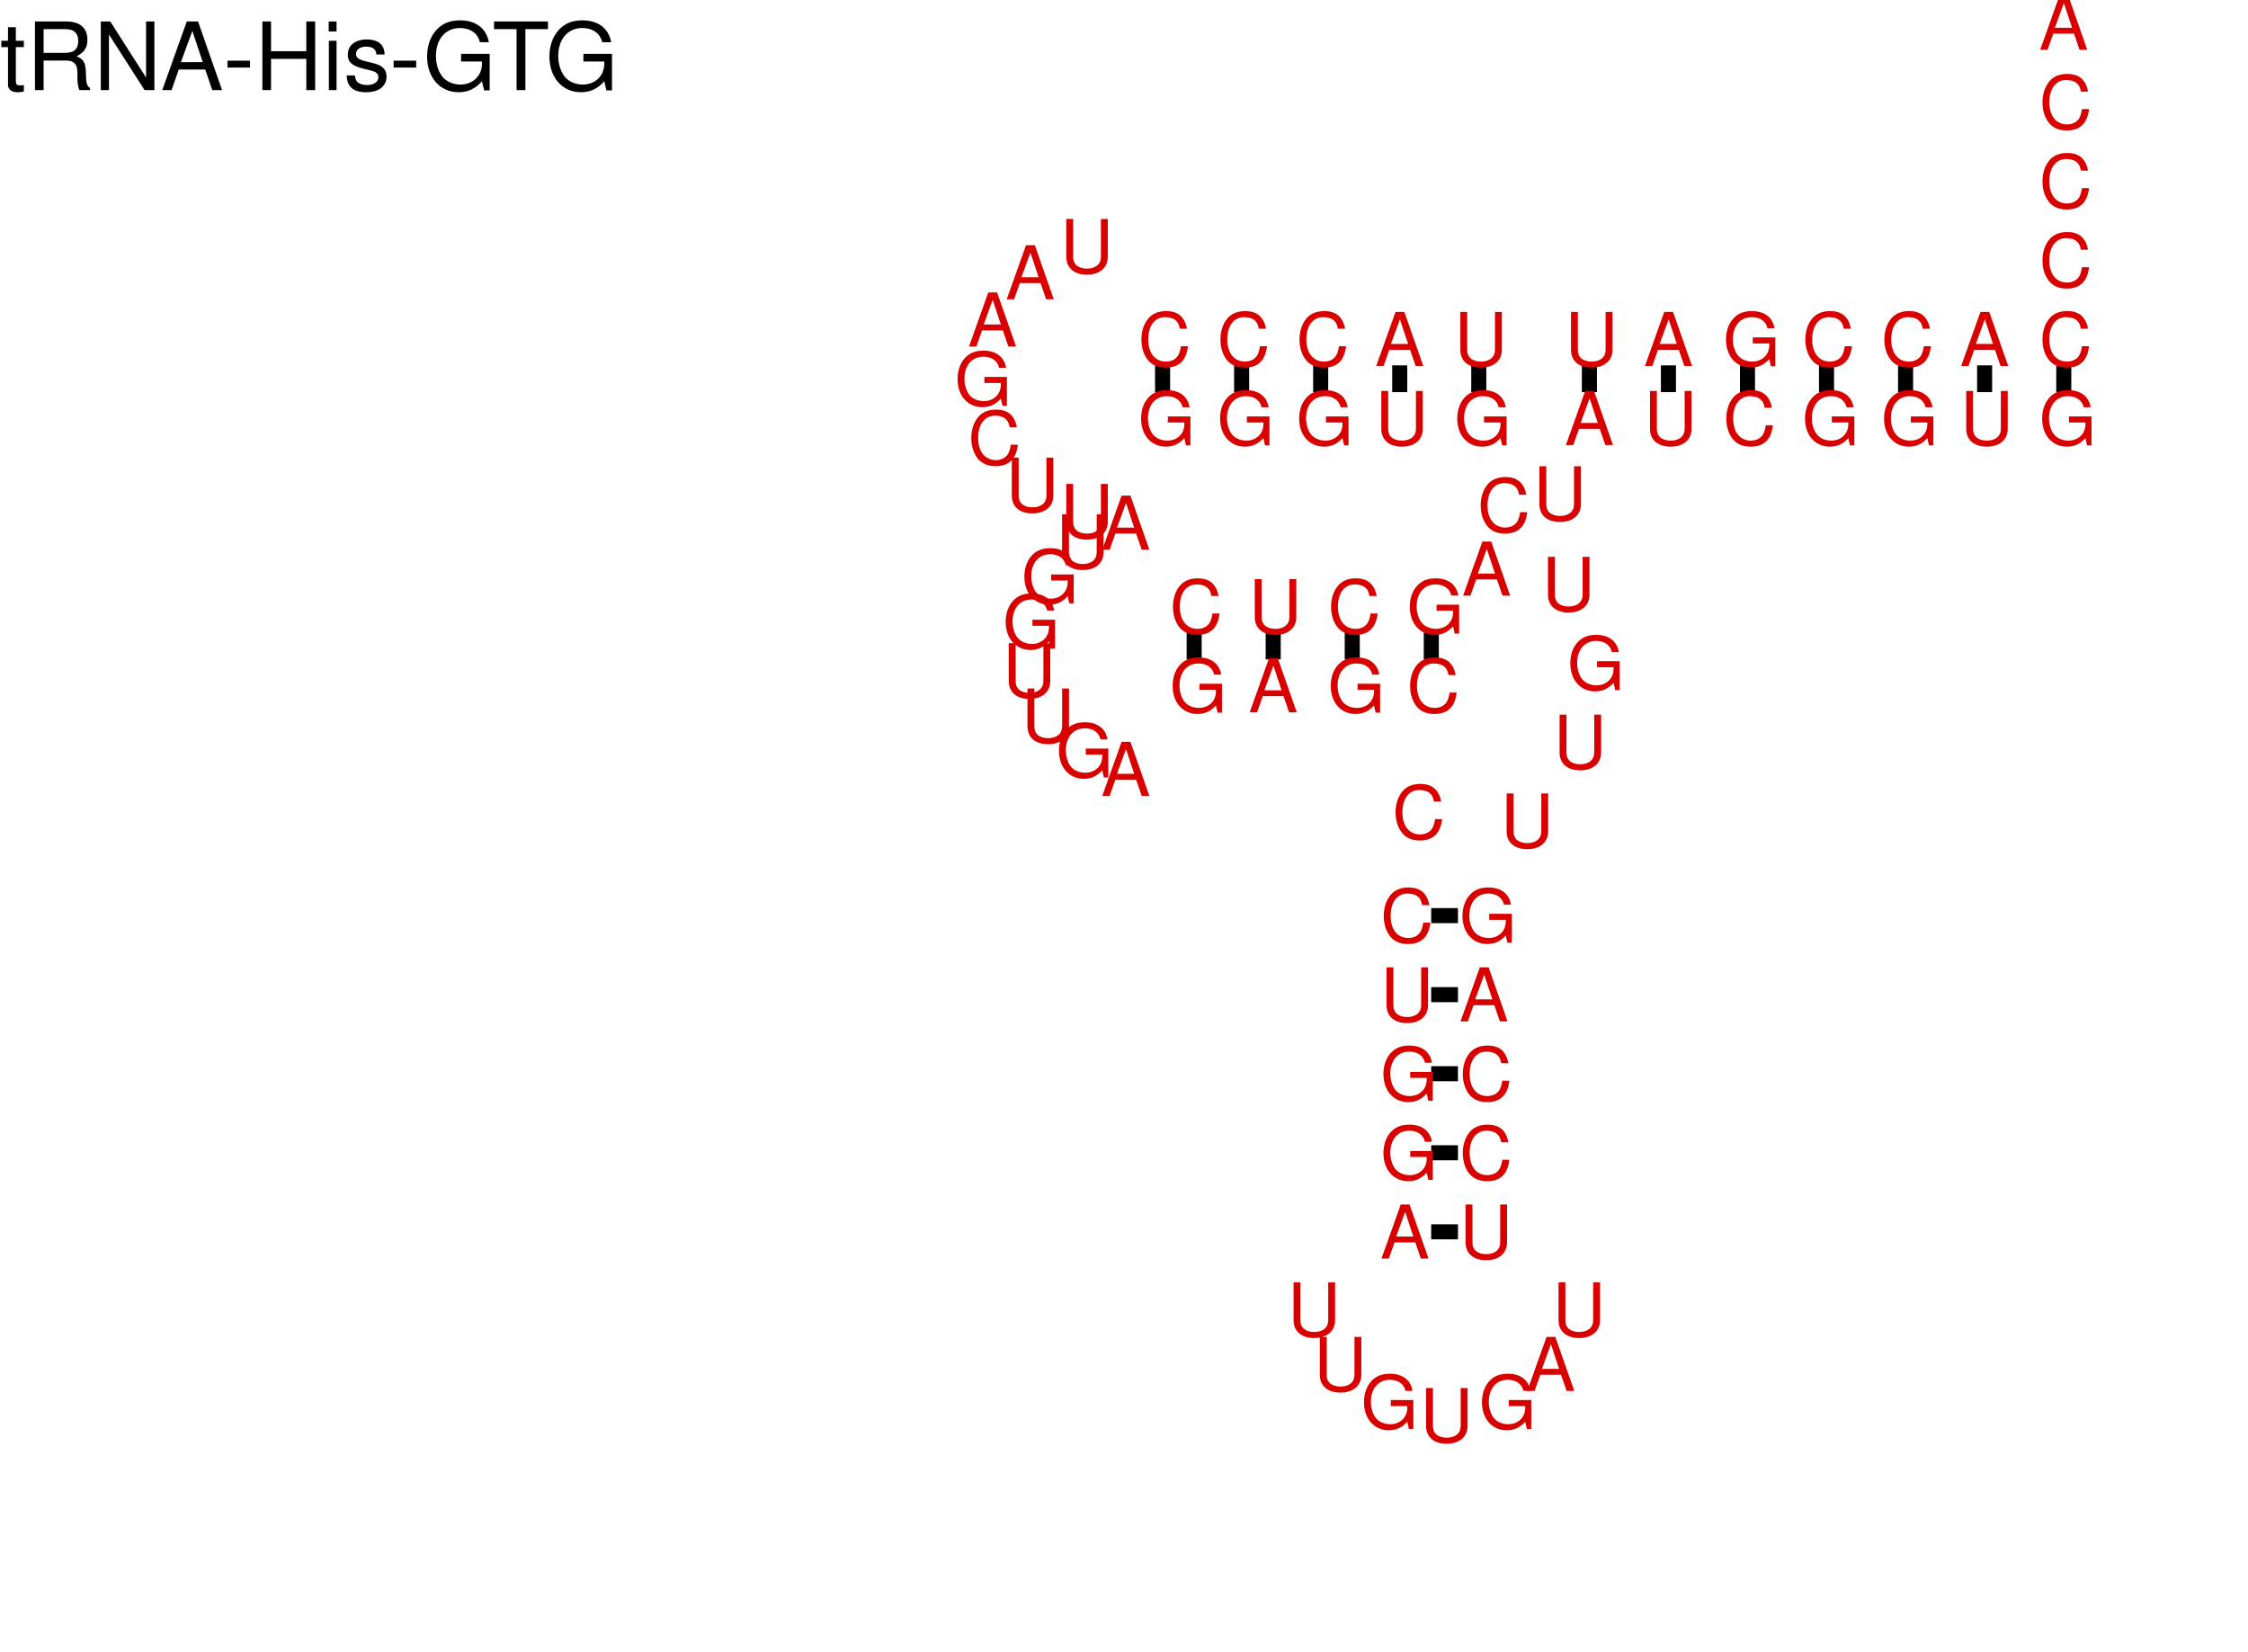
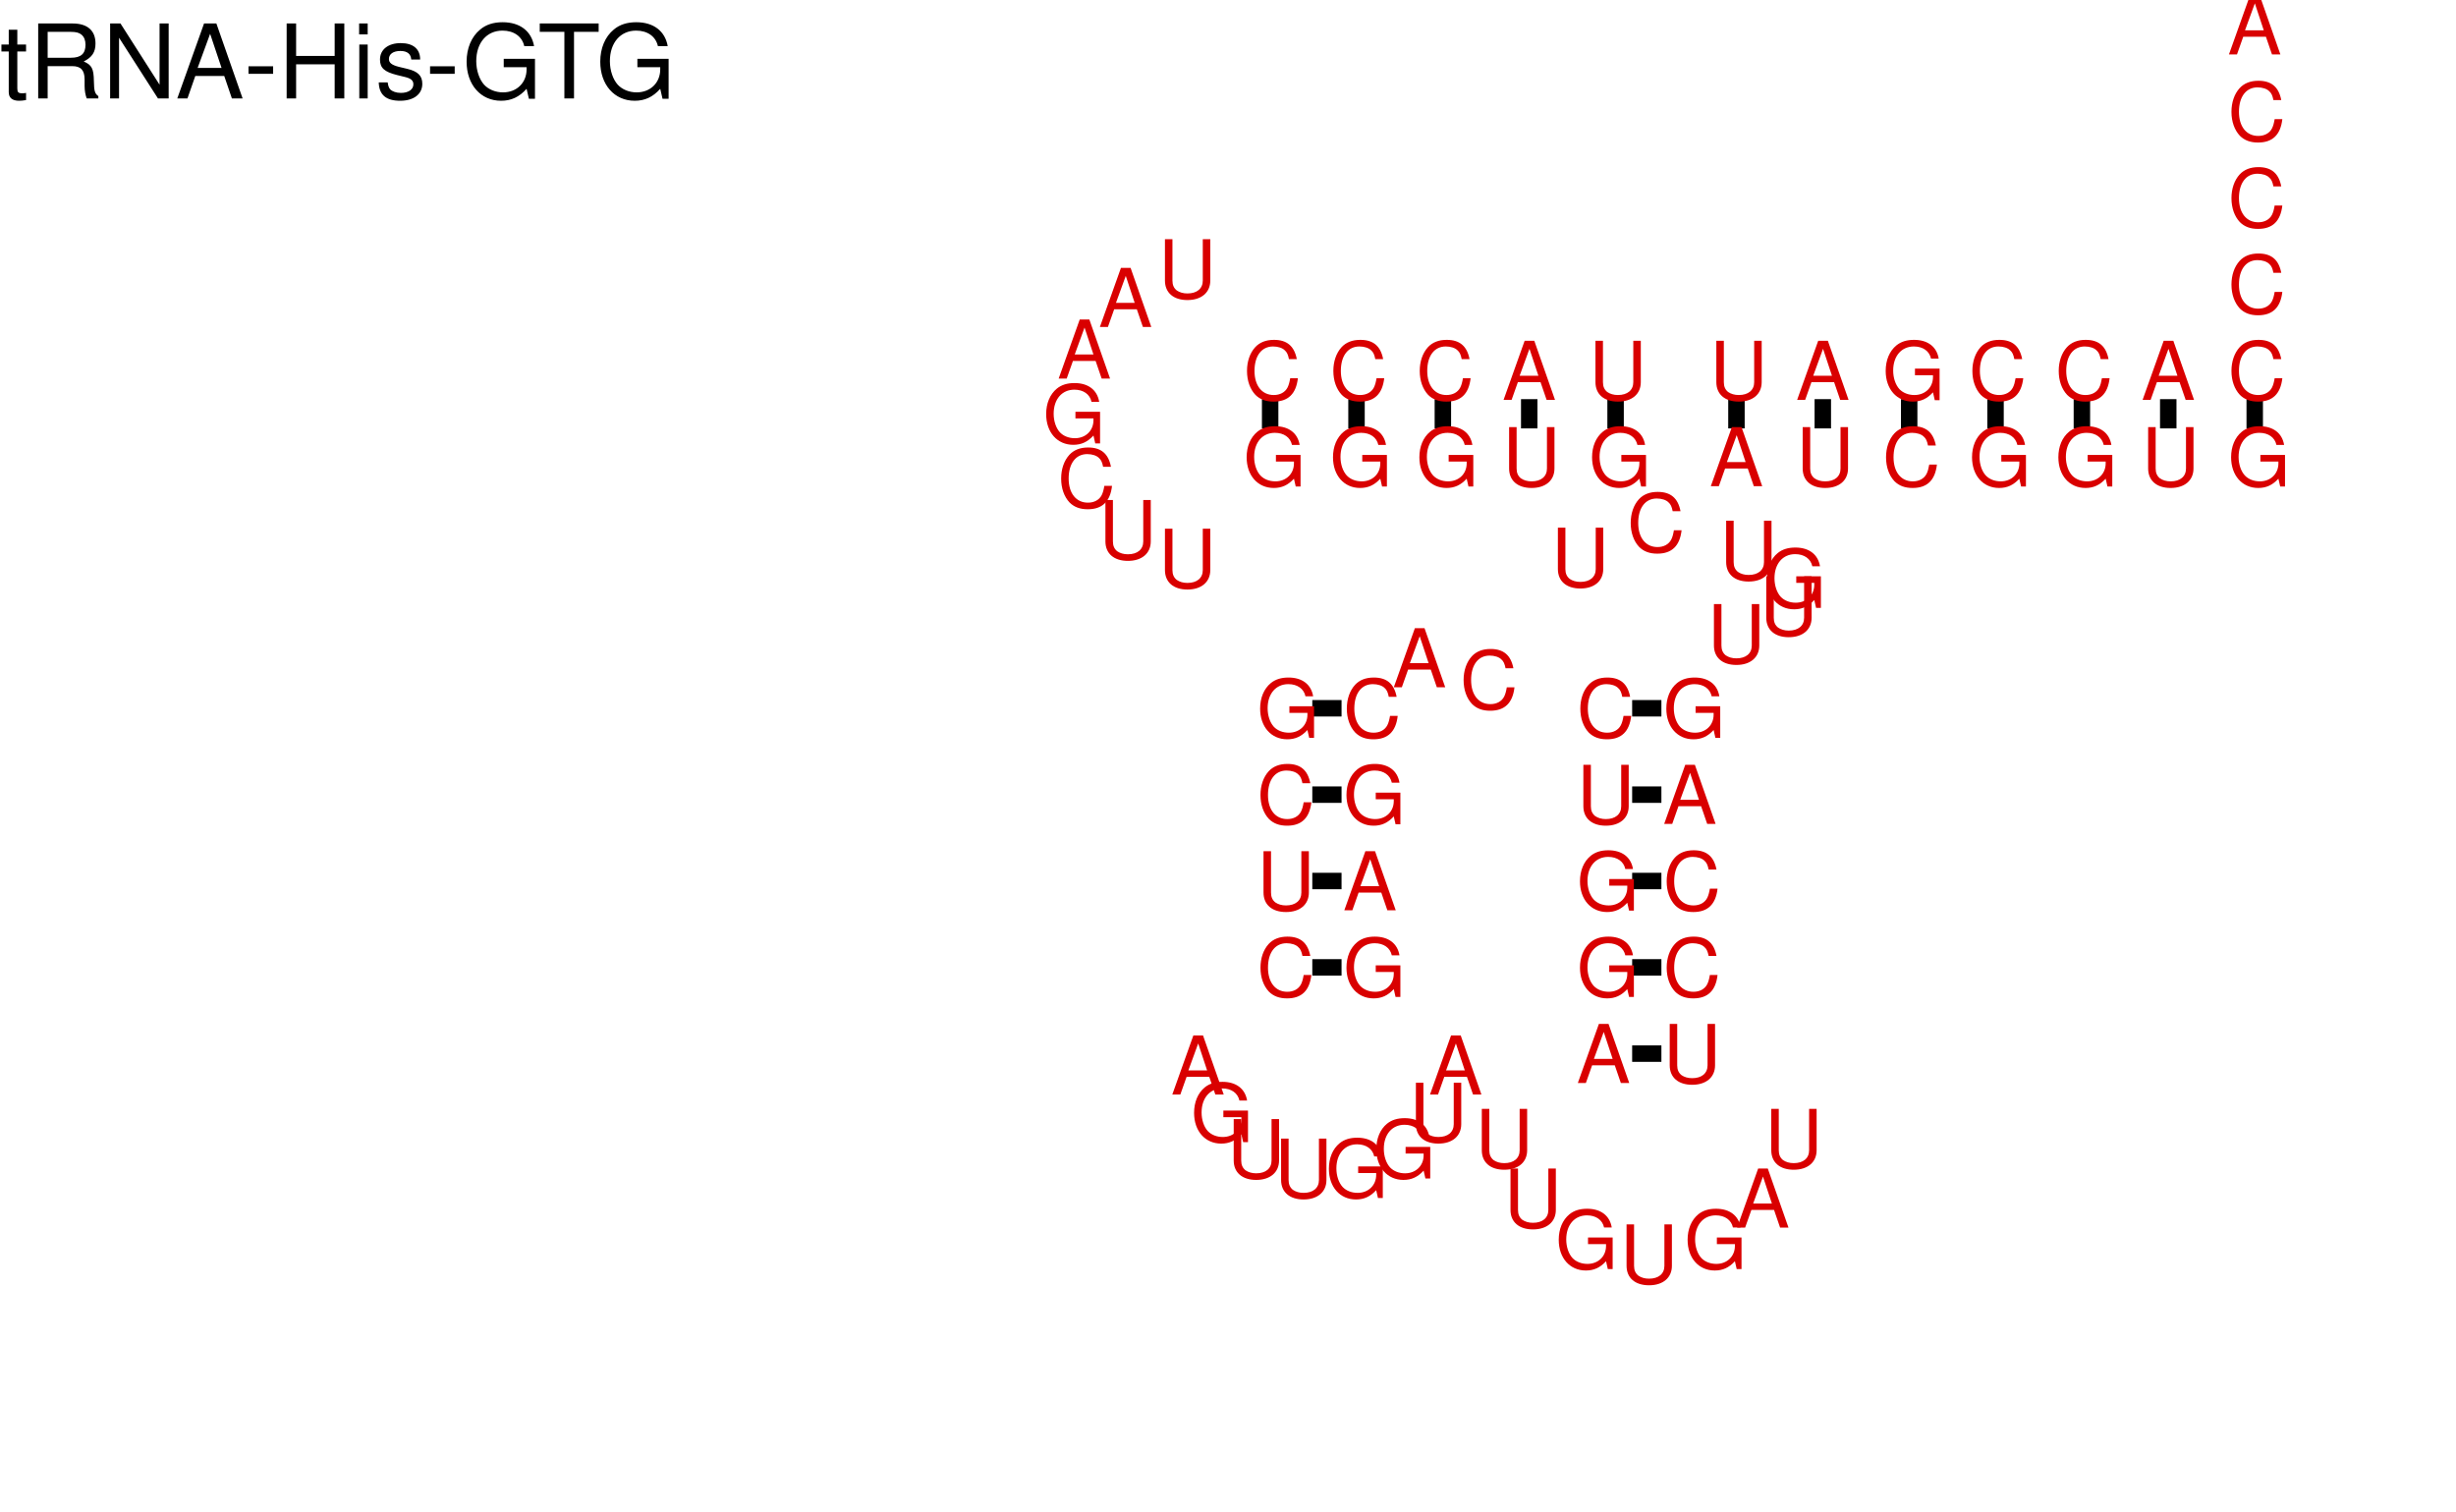
- <svg xmlns="http://www.w3.org/2000/svg" version="1.0" width="215.0" height="157.91" xml:space="preserve">
+ <svg xmlns="http://www.w3.org/2000/svg" version="1.0" width="215.0" height="132.35" xml:space="preserve">
  <text x="0" y="8.616">
    <tspan x="0" y="8.616" fill="#000000" font-variant="normal" font-weight="normal" font-style="normal" font-family="Helvetica, Arial, sans-serif" font-size="9">tRNA-His-GTG</tspan>
  </text>
  <path fill="none" stroke="#000000" stroke-width="1.44" stroke-linecap="butt" stroke-linejoin="miter" d="M 197.38 37.5 L 197.38 34.94" />
  <path fill="none" stroke="#000000" stroke-width="1.44" stroke-linecap="butt" stroke-linejoin="miter" d="M 189.81 37.5 L 189.81 34.94" />
  <path fill="none" stroke="#000000" stroke-width="1.44" stroke-linecap="butt" stroke-linejoin="miter" d="M 182.25 37.5 L 182.25 34.94" />
  <path fill="none" stroke="#000000" stroke-width="1.44" stroke-linecap="butt" stroke-linejoin="miter" d="M 174.69 37.5 L 174.69 34.94" />
  <path fill="none" stroke="#000000" stroke-width="1.44" stroke-linecap="butt" stroke-linejoin="miter" d="M 167.13 37.5 L 167.13 34.94" />
  <path fill="none" stroke="#000000" stroke-width="1.44" stroke-linecap="butt" stroke-linejoin="miter" d="M 159.57 37.5 L 159.57 34.94" />
  <path fill="none" stroke="#000000" stroke-width="1.44" stroke-linecap="butt" stroke-linejoin="miter" d="M 152.01 37.5 L 152.01 34.94" />
-   <path fill="none" stroke="#000000" stroke-width="1.44" stroke-linecap="butt" stroke-linejoin="miter" d="M 136.89 60.5 L 136.89 63.06" />
-   <path fill="none" stroke="#000000" stroke-width="1.44" stroke-linecap="butt" stroke-linejoin="miter" d="M 129.33 60.5 L 129.33 63.06" />
-   <path fill="none" stroke="#000000" stroke-width="1.44" stroke-linecap="butt" stroke-linejoin="miter" d="M 121.77 60.5 L 121.77 63.06" />
-   <path fill="none" stroke="#000000" stroke-width="1.44" stroke-linecap="butt" stroke-linejoin="miter" d="M 114.21 60.5 L 114.21 63.06" />
-   <path fill="none" stroke="#000000" stroke-width="1.44" stroke-linecap="butt" stroke-linejoin="miter" d="M 136.88 87.56 L 139.44 87.56" />
-   <path fill="none" stroke="#000000" stroke-width="1.44" stroke-linecap="butt" stroke-linejoin="miter" d="M 136.88 95.12 L 139.44 95.12" />
-   <path fill="none" stroke="#000000" stroke-width="1.44" stroke-linecap="butt" stroke-linejoin="miter" d="M 136.88 102.68 L 139.44 102.68" />
-   <path fill="none" stroke="#000000" stroke-width="1.44" stroke-linecap="butt" stroke-linejoin="miter" d="M 136.88 110.24 L 139.44 110.24" />
-   <path fill="none" stroke="#000000" stroke-width="1.44" stroke-linecap="butt" stroke-linejoin="miter" d="M 136.88 117.8 L 139.44 117.8" />
+   <path fill="none" stroke="#000000" stroke-width="1.44" stroke-linecap="butt" stroke-linejoin="miter" d="M 114.88 62.0 L 117.44 62.0" />
+   <path fill="none" stroke="#000000" stroke-width="1.44" stroke-linecap="butt" stroke-linejoin="miter" d="M 114.88 69.56 L 117.44 69.56" />
+   <path fill="none" stroke="#000000" stroke-width="1.44" stroke-linecap="butt" stroke-linejoin="miter" d="M 114.88 77.12 L 117.44 77.12" />
+   <path fill="none" stroke="#000000" stroke-width="1.44" stroke-linecap="butt" stroke-linejoin="miter" d="M 114.88 84.68 L 117.44 84.68" />
+   <path fill="none" stroke="#000000" stroke-width="1.44" stroke-linecap="butt" stroke-linejoin="miter" d="M 142.88 62.0 L 145.44 62.0" />
+   <path fill="none" stroke="#000000" stroke-width="1.44" stroke-linecap="butt" stroke-linejoin="miter" d="M 142.88 69.56 L 145.44 69.56" />
+   <path fill="none" stroke="#000000" stroke-width="1.44" stroke-linecap="butt" stroke-linejoin="miter" d="M 142.88 77.12 L 145.44 77.12" />
+   <path fill="none" stroke="#000000" stroke-width="1.44" stroke-linecap="butt" stroke-linejoin="miter" d="M 142.88 84.68 L 145.44 84.68" />
+   <path fill="none" stroke="#000000" stroke-width="1.44" stroke-linecap="butt" stroke-linejoin="miter" d="M 142.88 92.23 L 145.44 92.23" />
  <path fill="none" stroke="#000000" stroke-width="1.44" stroke-linecap="butt" stroke-linejoin="miter" d="M 141.43 37.5 L 141.43 34.94" />
  <path fill="none" stroke="#000000" stroke-width="1.44" stroke-linecap="butt" stroke-linejoin="miter" d="M 133.87 37.5 L 133.87 34.94" />
  <path fill="none" stroke="#000000" stroke-width="1.44" stroke-linecap="butt" stroke-linejoin="miter" d="M 126.31 37.5 L 126.31 34.94" />
  <path fill="none" stroke="#000000" stroke-width="1.44" stroke-linecap="butt" stroke-linejoin="miter" d="M 118.75 37.5 L 118.75 34.94" />
  <path fill="none" stroke="#000000" stroke-width="1.44" stroke-linecap="butt" stroke-linejoin="miter" d="M 111.19 37.5 L 111.19 34.94" />
  <text x="195.0" y="42.56">
    <tspan x="195.0" y="42.56" fill="#d90000" font-variant="normal" font-weight="normal" font-style="normal" font-family="Helvetica, Arial, sans-serif" font-size="7.1">G</tspan>
  </text>
  <text x="187.44" y="42.56">
    <tspan x="187.44" y="42.56" fill="#d90000" font-variant="normal" font-weight="normal" font-style="normal" font-family="Helvetica, Arial, sans-serif" font-size="7.1">U</tspan>
  </text>
  <text x="179.88" y="42.56">
    <tspan x="179.88" y="42.56" fill="#d90000" font-variant="normal" font-weight="normal" font-style="normal" font-family="Helvetica, Arial, sans-serif" font-size="7.1">G</tspan>
  </text>
  <text x="172.32" y="42.56">
    <tspan x="172.32" y="42.56" fill="#d90000" font-variant="normal" font-weight="normal" font-style="normal" font-family="Helvetica, Arial, sans-serif" font-size="7.1">G</tspan>
  </text>
  <text x="164.76" y="42.56">
    <tspan x="164.76" y="42.56" fill="#d90000" font-variant="normal" font-weight="normal" font-style="normal" font-family="Helvetica, Arial, sans-serif" font-size="7.1">C</tspan>
  </text>
  <text x="157.2" y="42.56">
    <tspan x="157.2" y="42.56" fill="#d90000" font-variant="normal" font-weight="normal" font-style="normal" font-family="Helvetica, Arial, sans-serif" font-size="7.1">U</tspan>
  </text>
  <text x="149.64" y="42.56">
    <tspan x="149.64" y="42.56" fill="#d90000" font-variant="normal" font-weight="normal" font-style="normal" font-family="Helvetica, Arial, sans-serif" font-size="7.1">A</tspan>
  </text>
-   <text x="146.62" y="49.76">
-     <tspan x="146.62" y="49.76" fill="#d90000" font-variant="normal" font-weight="normal" font-style="normal" font-family="Helvetica, Arial, sans-serif" font-size="7.1">U</tspan>
-   </text>
-   <text x="139.81" y="56.96">
-     <tspan x="139.81" y="56.96" fill="#d90000" font-variant="normal" font-weight="normal" font-style="normal" font-family="Helvetica, Arial, sans-serif" font-size="7.1">A</tspan>
-   </text>
-   <text x="134.52" y="60.56">
-     <tspan x="134.52" y="60.56" fill="#d90000" font-variant="normal" font-weight="normal" font-style="normal" font-family="Helvetica, Arial, sans-serif" font-size="7.1">G</tspan>
-   </text>
-   <text x="126.96" y="60.56">
-     <tspan x="126.96" y="60.56" fill="#d90000" font-variant="normal" font-weight="normal" font-style="normal" font-family="Helvetica, Arial, sans-serif" font-size="7.1">C</tspan>
-   </text>
-   <text x="119.4" y="60.56">
-     <tspan x="119.4" y="60.56" fill="#d90000" font-variant="normal" font-weight="normal" font-style="normal" font-family="Helvetica, Arial, sans-serif" font-size="7.1">U</tspan>
-   </text>
-   <text x="111.84" y="60.56">
-     <tspan x="111.84" y="60.56" fill="#d90000" font-variant="normal" font-weight="normal" font-style="normal" font-family="Helvetica, Arial, sans-serif" font-size="7.1">C</tspan>
-   </text>
-   <text x="105.3" y="76.11">
-     <tspan x="105.3" y="76.11" fill="#d90000" font-variant="normal" font-weight="normal" font-style="normal" font-family="Helvetica, Arial, sans-serif" font-size="7.1">A</tspan>
-   </text>
-   <text x="100.97" y="74.32">
-     <tspan x="100.97" y="74.32" fill="#d90000" font-variant="normal" font-weight="normal" font-style="normal" font-family="Helvetica, Arial, sans-serif" font-size="7.1">G</tspan>
-   </text>
-   <text x="97.66" y="71.01">
-     <tspan x="97.66" y="71.01" fill="#d90000" font-variant="normal" font-weight="normal" font-style="normal" font-family="Helvetica, Arial, sans-serif" font-size="7.1">U</tspan>
-   </text>
-   <text x="95.87" y="66.68">
-     <tspan x="95.87" y="66.68" fill="#d90000" font-variant="normal" font-weight="normal" font-style="normal" font-family="Helvetica, Arial, sans-serif" font-size="7.1">U</tspan>
-   </text>
-   <text x="95.87" y="62.0">
-     <tspan x="95.87" y="62.0" fill="#d90000" font-variant="normal" font-weight="normal" font-style="normal" font-family="Helvetica, Arial, sans-serif" font-size="7.1">G</tspan>
-   </text>
-   <text x="97.66" y="57.67">
-     <tspan x="97.66" y="57.67" fill="#d90000" font-variant="normal" font-weight="normal" font-style="normal" font-family="Helvetica, Arial, sans-serif" font-size="7.1">G</tspan>
-   </text>
-   <text x="100.97" y="54.36">
-     <tspan x="100.97" y="54.36" fill="#d90000" font-variant="normal" font-weight="normal" font-style="normal" font-family="Helvetica, Arial, sans-serif" font-size="7.1">U</tspan>
-   </text>
-   <text x="105.3" y="52.57">
-     <tspan x="105.3" y="52.57" fill="#d90000" font-variant="normal" font-weight="normal" font-style="normal" font-family="Helvetica, Arial, sans-serif" font-size="7.1">A</tspan>
-   </text>
-   <text x="111.84" y="68.12">
-     <tspan x="111.84" y="68.12" fill="#d90000" font-variant="normal" font-weight="normal" font-style="normal" font-family="Helvetica, Arial, sans-serif" font-size="7.1">G</tspan>
-   </text>
-   <text x="119.4" y="68.12">
-     <tspan x="119.4" y="68.12" fill="#d90000" font-variant="normal" font-weight="normal" font-style="normal" font-family="Helvetica, Arial, sans-serif" font-size="7.1">A</tspan>
-   </text>
-   <text x="126.96" y="68.12">
-     <tspan x="126.96" y="68.12" fill="#d90000" font-variant="normal" font-weight="normal" font-style="normal" font-family="Helvetica, Arial, sans-serif" font-size="7.1">G</tspan>
-   </text>
-   <text x="134.52" y="68.12">
-     <tspan x="134.52" y="68.12" fill="#d90000" font-variant="normal" font-weight="normal" font-style="normal" font-family="Helvetica, Arial, sans-serif" font-size="7.1">C</tspan>
-   </text>
-   <text x="133.13" y="80.22">
-     <tspan x="133.13" y="80.22" fill="#d90000" font-variant="normal" font-weight="normal" font-style="normal" font-family="Helvetica, Arial, sans-serif" font-size="7.1">C</tspan>
-   </text>
-   <text x="132.0" y="90.12">
-     <tspan x="132.0" y="90.12" fill="#d90000" font-variant="normal" font-weight="normal" font-style="normal" font-family="Helvetica, Arial, sans-serif" font-size="7.1">C</tspan>
-   </text>
-   <text x="132.0" y="97.68">
-     <tspan x="132.0" y="97.68" fill="#d90000" font-variant="normal" font-weight="normal" font-style="normal" font-family="Helvetica, Arial, sans-serif" font-size="7.1">U</tspan>
-   </text>
-   <text x="132.0" y="105.24">
-     <tspan x="132.0" y="105.24" fill="#d90000" font-variant="normal" font-weight="normal" font-style="normal" font-family="Helvetica, Arial, sans-serif" font-size="7.1">G</tspan>
-   </text>
-   <text x="132.0" y="112.8">
-     <tspan x="132.0" y="112.8" fill="#d90000" font-variant="normal" font-weight="normal" font-style="normal" font-family="Helvetica, Arial, sans-serif" font-size="7.1">G</tspan>
-   </text>
-   <text x="132.0" y="120.36">
-     <tspan x="132.0" y="120.36" fill="#d90000" font-variant="normal" font-weight="normal" font-style="normal" font-family="Helvetica, Arial, sans-serif" font-size="7.1">A</tspan>
-   </text>
-   <text x="123.11" y="127.8">
-     <tspan x="123.11" y="127.8" fill="#d90000" font-variant="normal" font-weight="normal" font-style="normal" font-family="Helvetica, Arial, sans-serif" font-size="7.1">U</tspan>
-   </text>
-   <text x="125.62" y="133.02">
-     <tspan x="125.62" y="133.02" fill="#d90000" font-variant="normal" font-weight="normal" font-style="normal" font-family="Helvetica, Arial, sans-serif" font-size="7.1">U</tspan>
-   </text>
-   <text x="130.14" y="136.62">
-     <tspan x="130.14" y="136.62" fill="#d90000" font-variant="normal" font-weight="normal" font-style="normal" font-family="Helvetica, Arial, sans-serif" font-size="7.1">G</tspan>
-   </text>
-   <text x="135.78" y="137.91">
-     <tspan x="135.78" y="137.91" fill="#d90000" font-variant="normal" font-weight="normal" font-style="normal" font-family="Helvetica, Arial, sans-serif" font-size="7.1">U</tspan>
-   </text>
-   <text x="141.42" y="136.62">
-     <tspan x="141.42" y="136.62" fill="#d90000" font-variant="normal" font-weight="normal" font-style="normal" font-family="Helvetica, Arial, sans-serif" font-size="7.1">G</tspan>
-   </text>
-   <text x="145.94" y="133.02">
-     <tspan x="145.94" y="133.02" fill="#d90000" font-variant="normal" font-weight="normal" font-style="normal" font-family="Helvetica, Arial, sans-serif" font-size="7.1">A</tspan>
-   </text>
-   <text x="148.45" y="127.8">
-     <tspan x="148.45" y="127.8" fill="#d90000" font-variant="normal" font-weight="normal" font-style="normal" font-family="Helvetica, Arial, sans-serif" font-size="7.1">U</tspan>
-   </text>
-   <text x="139.56" y="120.36">
-     <tspan x="139.56" y="120.36" fill="#d90000" font-variant="normal" font-weight="normal" font-style="normal" font-family="Helvetica, Arial, sans-serif" font-size="7.1">U</tspan>
-   </text>
-   <text x="139.56" y="112.8">
-     <tspan x="139.56" y="112.8" fill="#d90000" font-variant="normal" font-weight="normal" font-style="normal" font-family="Helvetica, Arial, sans-serif" font-size="7.1">C</tspan>
-   </text>
-   <text x="139.56" y="105.24">
-     <tspan x="139.56" y="105.24" fill="#d90000" font-variant="normal" font-weight="normal" font-style="normal" font-family="Helvetica, Arial, sans-serif" font-size="7.1">C</tspan>
-   </text>
-   <text x="139.56" y="97.68">
-     <tspan x="139.56" y="97.68" fill="#d90000" font-variant="normal" font-weight="normal" font-style="normal" font-family="Helvetica, Arial, sans-serif" font-size="7.1">A</tspan>
-   </text>
-   <text x="139.56" y="90.12">
-     <tspan x="139.56" y="90.12" fill="#d90000" font-variant="normal" font-weight="normal" font-style="normal" font-family="Helvetica, Arial, sans-serif" font-size="7.1">G</tspan>
-   </text>
-   <text x="143.49" y="81.05">
-     <tspan x="143.49" y="81.05" fill="#d90000" font-variant="normal" font-weight="normal" font-style="normal" font-family="Helvetica, Arial, sans-serif" font-size="7.1">U</tspan>
-   </text>
-   <text x="148.55" y="73.51">
-     <tspan x="148.55" y="73.51" fill="#d90000" font-variant="normal" font-weight="normal" font-style="normal" font-family="Helvetica, Arial, sans-serif" font-size="7.1">U</tspan>
-   </text>
-   <text x="149.87" y="65.96">
-     <tspan x="149.87" y="65.96" fill="#d90000" font-variant="normal" font-weight="normal" font-style="normal" font-family="Helvetica, Arial, sans-serif" font-size="7.1">G</tspan>
-   </text>
-   <text x="147.44" y="58.42">
-     <tspan x="147.44" y="58.42" fill="#d90000" font-variant="normal" font-weight="normal" font-style="normal" font-family="Helvetica, Arial, sans-serif" font-size="7.1">U</tspan>
-   </text>
-   <text x="141.27" y="50.87">
-     <tspan x="141.27" y="50.87" fill="#d90000" font-variant="normal" font-weight="normal" font-style="normal" font-family="Helvetica, Arial, sans-serif" font-size="7.1">C</tspan>
+   <text x="135.77" y="51.36">
+     <tspan x="135.77" y="51.36" fill="#d90000" font-variant="normal" font-weight="normal" font-style="normal" font-family="Helvetica, Arial, sans-serif" font-size="7.1">U</tspan>
+   </text>
+   <text x="121.89" y="60.16">
+     <tspan x="121.89" y="60.16" fill="#d90000" font-variant="normal" font-weight="normal" font-style="normal" font-family="Helvetica, Arial, sans-serif" font-size="7.1">A</tspan>
+   </text>
+   <text x="110.0" y="64.56">
+     <tspan x="110.0" y="64.56" fill="#d90000" font-variant="normal" font-weight="normal" font-style="normal" font-family="Helvetica, Arial, sans-serif" font-size="7.1">G</tspan>
+   </text>
+   <text x="110.0" y="72.12">
+     <tspan x="110.0" y="72.12" fill="#d90000" font-variant="normal" font-weight="normal" font-style="normal" font-family="Helvetica, Arial, sans-serif" font-size="7.1">C</tspan>
+   </text>
+   <text x="110.0" y="79.68">
+     <tspan x="110.0" y="79.68" fill="#d90000" font-variant="normal" font-weight="normal" font-style="normal" font-family="Helvetica, Arial, sans-serif" font-size="7.1">U</tspan>
+   </text>
+   <text x="110.0" y="87.24">
+     <tspan x="110.0" y="87.24" fill="#d90000" font-variant="normal" font-weight="normal" font-style="normal" font-family="Helvetica, Arial, sans-serif" font-size="7.1">C</tspan>
+   </text>
+   <text x="102.5" y="95.81">
+     <tspan x="102.5" y="95.81" fill="#d90000" font-variant="normal" font-weight="normal" font-style="normal" font-family="Helvetica, Arial, sans-serif" font-size="7.1">A</tspan>
+   </text>
+   <text x="104.22" y="99.95">
+     <tspan x="104.22" y="99.95" fill="#d90000" font-variant="normal" font-weight="normal" font-style="normal" font-family="Helvetica, Arial, sans-serif" font-size="7.1">G</tspan>
+   </text>
+   <text x="107.39" y="103.13">
+     <tspan x="107.39" y="103.13" fill="#d90000" font-variant="normal" font-weight="normal" font-style="normal" font-family="Helvetica, Arial, sans-serif" font-size="7.1">U</tspan>
+   </text>
+   <text x="111.54" y="104.84">
+     <tspan x="111.54" y="104.84" fill="#d90000" font-variant="normal" font-weight="normal" font-style="normal" font-family="Helvetica, Arial, sans-serif" font-size="7.1">U</tspan>
+   </text>
+   <text x="116.02" y="104.84">
+     <tspan x="116.02" y="104.84" fill="#d90000" font-variant="normal" font-weight="normal" font-style="normal" font-family="Helvetica, Arial, sans-serif" font-size="7.1">G</tspan>
+   </text>
+   <text x="120.17" y="103.13">
+     <tspan x="120.17" y="103.13" fill="#d90000" font-variant="normal" font-weight="normal" font-style="normal" font-family="Helvetica, Arial, sans-serif" font-size="7.1">G</tspan>
+   </text>
+   <text x="123.34" y="99.95">
+     <tspan x="123.34" y="99.95" fill="#d90000" font-variant="normal" font-weight="normal" font-style="normal" font-family="Helvetica, Arial, sans-serif" font-size="7.1">U</tspan>
+   </text>
+   <text x="125.06" y="95.81">
+     <tspan x="125.06" y="95.81" fill="#d90000" font-variant="normal" font-weight="normal" font-style="normal" font-family="Helvetica, Arial, sans-serif" font-size="7.1">A</tspan>
+   </text>
+   <text x="117.56" y="87.24">
+     <tspan x="117.56" y="87.24" fill="#d90000" font-variant="normal" font-weight="normal" font-style="normal" font-family="Helvetica, Arial, sans-serif" font-size="7.1">G</tspan>
+   </text>
+   <text x="117.56" y="79.68">
+     <tspan x="117.56" y="79.68" fill="#d90000" font-variant="normal" font-weight="normal" font-style="normal" font-family="Helvetica, Arial, sans-serif" font-size="7.1">A</tspan>
+   </text>
+   <text x="117.56" y="72.12">
+     <tspan x="117.56" y="72.12" fill="#d90000" font-variant="normal" font-weight="normal" font-style="normal" font-family="Helvetica, Arial, sans-serif" font-size="7.1">G</tspan>
+   </text>
+   <text x="117.56" y="64.56">
+     <tspan x="117.56" y="64.56" fill="#d90000" font-variant="normal" font-weight="normal" font-style="normal" font-family="Helvetica, Arial, sans-serif" font-size="7.1">C</tspan>
+   </text>
+   <text x="127.78" y="62.06">
+     <tspan x="127.78" y="62.06" fill="#d90000" font-variant="normal" font-weight="normal" font-style="normal" font-family="Helvetica, Arial, sans-serif" font-size="7.1">C</tspan>
+   </text>
+   <text x="138.0" y="64.56">
+     <tspan x="138.0" y="64.56" fill="#d90000" font-variant="normal" font-weight="normal" font-style="normal" font-family="Helvetica, Arial, sans-serif" font-size="7.1">C</tspan>
+   </text>
+   <text x="138.0" y="72.12">
+     <tspan x="138.0" y="72.12" fill="#d90000" font-variant="normal" font-weight="normal" font-style="normal" font-family="Helvetica, Arial, sans-serif" font-size="7.1">U</tspan>
+   </text>
+   <text x="138.0" y="79.68">
+     <tspan x="138.0" y="79.68" fill="#d90000" font-variant="normal" font-weight="normal" font-style="normal" font-family="Helvetica, Arial, sans-serif" font-size="7.1">G</tspan>
+   </text>
+   <text x="138.0" y="87.24">
+     <tspan x="138.0" y="87.24" fill="#d90000" font-variant="normal" font-weight="normal" font-style="normal" font-family="Helvetica, Arial, sans-serif" font-size="7.1">G</tspan>
+   </text>
+   <text x="138.0" y="94.8">
+     <tspan x="138.0" y="94.8" fill="#d90000" font-variant="normal" font-weight="normal" font-style="normal" font-family="Helvetica, Arial, sans-serif" font-size="7.1">A</tspan>
+   </text>
+   <text x="129.11" y="102.24">
+     <tspan x="129.11" y="102.24" fill="#d90000" font-variant="normal" font-weight="normal" font-style="normal" font-family="Helvetica, Arial, sans-serif" font-size="7.1">U</tspan>
+   </text>
+   <text x="131.62" y="107.46">
+     <tspan x="131.62" y="107.46" fill="#d90000" font-variant="normal" font-weight="normal" font-style="normal" font-family="Helvetica, Arial, sans-serif" font-size="7.1">U</tspan>
+   </text>
+   <text x="136.14" y="111.06">
+     <tspan x="136.14" y="111.06" fill="#d90000" font-variant="normal" font-weight="normal" font-style="normal" font-family="Helvetica, Arial, sans-serif" font-size="7.1">G</tspan>
+   </text>
+   <text x="141.78" y="112.35">
+     <tspan x="141.78" y="112.35" fill="#d90000" font-variant="normal" font-weight="normal" font-style="normal" font-family="Helvetica, Arial, sans-serif" font-size="7.1">U</tspan>
+   </text>
+   <text x="147.42" y="111.06">
+     <tspan x="147.42" y="111.06" fill="#d90000" font-variant="normal" font-weight="normal" font-style="normal" font-family="Helvetica, Arial, sans-serif" font-size="7.1">G</tspan>
+   </text>
+   <text x="151.94" y="107.46">
+     <tspan x="151.94" y="107.46" fill="#d90000" font-variant="normal" font-weight="normal" font-style="normal" font-family="Helvetica, Arial, sans-serif" font-size="7.1">A</tspan>
+   </text>
+   <text x="154.45" y="102.24">
+     <tspan x="154.45" y="102.24" fill="#d90000" font-variant="normal" font-weight="normal" font-style="normal" font-family="Helvetica, Arial, sans-serif" font-size="7.1">U</tspan>
+   </text>
+   <text x="145.56" y="94.8">
+     <tspan x="145.56" y="94.8" fill="#d90000" font-variant="normal" font-weight="normal" font-style="normal" font-family="Helvetica, Arial, sans-serif" font-size="7.1">U</tspan>
+   </text>
+   <text x="145.56" y="87.24">
+     <tspan x="145.56" y="87.24" fill="#d90000" font-variant="normal" font-weight="normal" font-style="normal" font-family="Helvetica, Arial, sans-serif" font-size="7.1">C</tspan>
+   </text>
+   <text x="145.56" y="79.68">
+     <tspan x="145.56" y="79.68" fill="#d90000" font-variant="normal" font-weight="normal" font-style="normal" font-family="Helvetica, Arial, sans-serif" font-size="7.1">C</tspan>
+   </text>
+   <text x="145.56" y="72.12">
+     <tspan x="145.56" y="72.12" fill="#d90000" font-variant="normal" font-weight="normal" font-style="normal" font-family="Helvetica, Arial, sans-serif" font-size="7.1">A</tspan>
+   </text>
+   <text x="145.56" y="64.56">
+     <tspan x="145.56" y="64.56" fill="#d90000" font-variant="normal" font-weight="normal" font-style="normal" font-family="Helvetica, Arial, sans-serif" font-size="7.1">G</tspan>
+   </text>
+   <text x="149.43" y="58.05">
+     <tspan x="149.43" y="58.05" fill="#d90000" font-variant="normal" font-weight="normal" font-style="normal" font-family="Helvetica, Arial, sans-serif" font-size="7.1">U</tspan>
+   </text>
+   <text x="154.01" y="55.62">
+     <tspan x="154.01" y="55.62" fill="#d90000" font-variant="normal" font-weight="normal" font-style="normal" font-family="Helvetica, Arial, sans-serif" font-size="7.1">U</tspan>
+   </text>
+   <text x="154.37" y="53.18">
+     <tspan x="154.37" y="53.18" fill="#d90000" font-variant="normal" font-weight="normal" font-style="normal" font-family="Helvetica, Arial, sans-serif" font-size="7.1">G</tspan>
+   </text>
+   <text x="150.5" y="50.75">
+     <tspan x="150.5" y="50.75" fill="#d90000" font-variant="normal" font-weight="normal" font-style="normal" font-family="Helvetica, Arial, sans-serif" font-size="7.1">U</tspan>
+   </text>
+   <text x="142.41" y="48.31">
+     <tspan x="142.41" y="48.31" fill="#d90000" font-variant="normal" font-weight="normal" font-style="normal" font-family="Helvetica, Arial, sans-serif" font-size="7.1">C</tspan>
  </text>
  <text x="139.06" y="42.56">
    <tspan x="139.06" y="42.56" fill="#d90000" font-variant="normal" font-weight="normal" font-style="normal" font-family="Helvetica, Arial, sans-serif" font-size="7.1">G</tspan>
  </text>
  <text x="131.5" y="42.56">
    <tspan x="131.5" y="42.56" fill="#d90000" font-variant="normal" font-weight="normal" font-style="normal" font-family="Helvetica, Arial, sans-serif" font-size="7.1">U</tspan>
  </text>
  <text x="123.94" y="42.56">
    <tspan x="123.94" y="42.56" fill="#d90000" font-variant="normal" font-weight="normal" font-style="normal" font-family="Helvetica, Arial, sans-serif" font-size="7.1">G</tspan>
  </text>
  <text x="116.38" y="42.56">
    <tspan x="116.38" y="42.56" fill="#d90000" font-variant="normal" font-weight="normal" font-style="normal" font-family="Helvetica, Arial, sans-serif" font-size="7.1">G</tspan>
  </text>
  <text x="108.82" y="42.56">
    <tspan x="108.82" y="42.56" fill="#d90000" font-variant="normal" font-weight="normal" font-style="normal" font-family="Helvetica, Arial, sans-serif" font-size="7.1">G</tspan>
  </text>
  <text x="101.37" y="51.45">
    <tspan x="101.37" y="51.45" fill="#d90000" font-variant="normal" font-weight="normal" font-style="normal" font-family="Helvetica, Arial, sans-serif" font-size="7.1">U</tspan>
  </text>
  <text x="96.16" y="48.94">
    <tspan x="96.16" y="48.94" fill="#d90000" font-variant="normal" font-weight="normal" font-style="normal" font-family="Helvetica, Arial, sans-serif" font-size="7.1">U</tspan>
  </text>
  <text x="92.55" y="44.42">
    <tspan x="92.55" y="44.42" fill="#d90000" font-variant="normal" font-weight="normal" font-style="normal" font-family="Helvetica, Arial, sans-serif" font-size="7.1">C</tspan>
  </text>
  <text x="91.27" y="38.78">
    <tspan x="91.27" y="38.78" fill="#d90000" font-variant="normal" font-weight="normal" font-style="normal" font-family="Helvetica, Arial, sans-serif" font-size="7.1">G</tspan>
  </text>
  <text x="92.55" y="33.14">
    <tspan x="92.55" y="33.14" fill="#d90000" font-variant="normal" font-weight="normal" font-style="normal" font-family="Helvetica, Arial, sans-serif" font-size="7.1">A</tspan>
  </text>
  <text x="96.16" y="28.62">
    <tspan x="96.16" y="28.62" fill="#d90000" font-variant="normal" font-weight="normal" font-style="normal" font-family="Helvetica, Arial, sans-serif" font-size="7.1">A</tspan>
  </text>
  <text x="101.37" y="26.11">
    <tspan x="101.37" y="26.11" fill="#d90000" font-variant="normal" font-weight="normal" font-style="normal" font-family="Helvetica, Arial, sans-serif" font-size="7.1">U</tspan>
  </text>
  <text x="108.82" y="35.0">
    <tspan x="108.82" y="35.0" fill="#d90000" font-variant="normal" font-weight="normal" font-style="normal" font-family="Helvetica, Arial, sans-serif" font-size="7.1">C</tspan>
  </text>
  <text x="116.38" y="35.0">
    <tspan x="116.38" y="35.0" fill="#d90000" font-variant="normal" font-weight="normal" font-style="normal" font-family="Helvetica, Arial, sans-serif" font-size="7.1">C</tspan>
  </text>
  <text x="123.94" y="35.0">
    <tspan x="123.94" y="35.0" fill="#d90000" font-variant="normal" font-weight="normal" font-style="normal" font-family="Helvetica, Arial, sans-serif" font-size="7.1">C</tspan>
  </text>
  <text x="131.5" y="35.0">
    <tspan x="131.5" y="35.0" fill="#d90000" font-variant="normal" font-weight="normal" font-style="normal" font-family="Helvetica, Arial, sans-serif" font-size="7.1">A</tspan>
  </text>
  <text x="139.06" y="35.0">
    <tspan x="139.06" y="35.0" fill="#d90000" font-variant="normal" font-weight="normal" font-style="normal" font-family="Helvetica, Arial, sans-serif" font-size="7.1">U</tspan>
  </text>
  <text x="149.64" y="35.0">
    <tspan x="149.64" y="35.0" fill="#d90000" font-variant="normal" font-weight="normal" font-style="normal" font-family="Helvetica, Arial, sans-serif" font-size="7.1">U</tspan>
  </text>
  <text x="157.2" y="35.0">
    <tspan x="157.2" y="35.0" fill="#d90000" font-variant="normal" font-weight="normal" font-style="normal" font-family="Helvetica, Arial, sans-serif" font-size="7.1">A</tspan>
  </text>
  <text x="164.76" y="35.0">
    <tspan x="164.76" y="35.0" fill="#d90000" font-variant="normal" font-weight="normal" font-style="normal" font-family="Helvetica, Arial, sans-serif" font-size="7.1">G</tspan>
  </text>
  <text x="172.32" y="35.0">
    <tspan x="172.32" y="35.0" fill="#d90000" font-variant="normal" font-weight="normal" font-style="normal" font-family="Helvetica, Arial, sans-serif" font-size="7.1">C</tspan>
  </text>
  <text x="179.88" y="35.0">
    <tspan x="179.88" y="35.0" fill="#d90000" font-variant="normal" font-weight="normal" font-style="normal" font-family="Helvetica, Arial, sans-serif" font-size="7.1">C</tspan>
  </text>
  <text x="187.44" y="35.0">
    <tspan x="187.44" y="35.0" fill="#d90000" font-variant="normal" font-weight="normal" font-style="normal" font-family="Helvetica, Arial, sans-serif" font-size="7.1">A</tspan>
  </text>
  <text x="195.0" y="35.0">
    <tspan x="195.0" y="35.0" fill="#d90000" font-variant="normal" font-weight="normal" font-style="normal" font-family="Helvetica, Arial, sans-serif" font-size="7.1">C</tspan>
  </text>
  <text x="195.0" y="27.44">
    <tspan x="195.0" y="27.44" fill="#d90000" font-variant="normal" font-weight="normal" font-style="normal" font-family="Helvetica, Arial, sans-serif" font-size="7.1">C</tspan>
  </text>
  <text x="195.0" y="19.88">
    <tspan x="195.0" y="19.88" fill="#d90000" font-variant="normal" font-weight="normal" font-style="normal" font-family="Helvetica, Arial, sans-serif" font-size="7.1">C</tspan>
  </text>
  <text x="195.0" y="12.32">
    <tspan x="195.0" y="12.32" fill="#d90000" font-variant="normal" font-weight="normal" font-style="normal" font-family="Helvetica, Arial, sans-serif" font-size="7.1">C</tspan>
  </text>
  <text x="195.0" y="4.76">
    <tspan x="195.0" y="4.76" fill="#d90000" font-variant="normal" font-weight="normal" font-style="normal" font-family="Helvetica, Arial, sans-serif" font-size="7.1">A</tspan>
  </text>
</svg>
